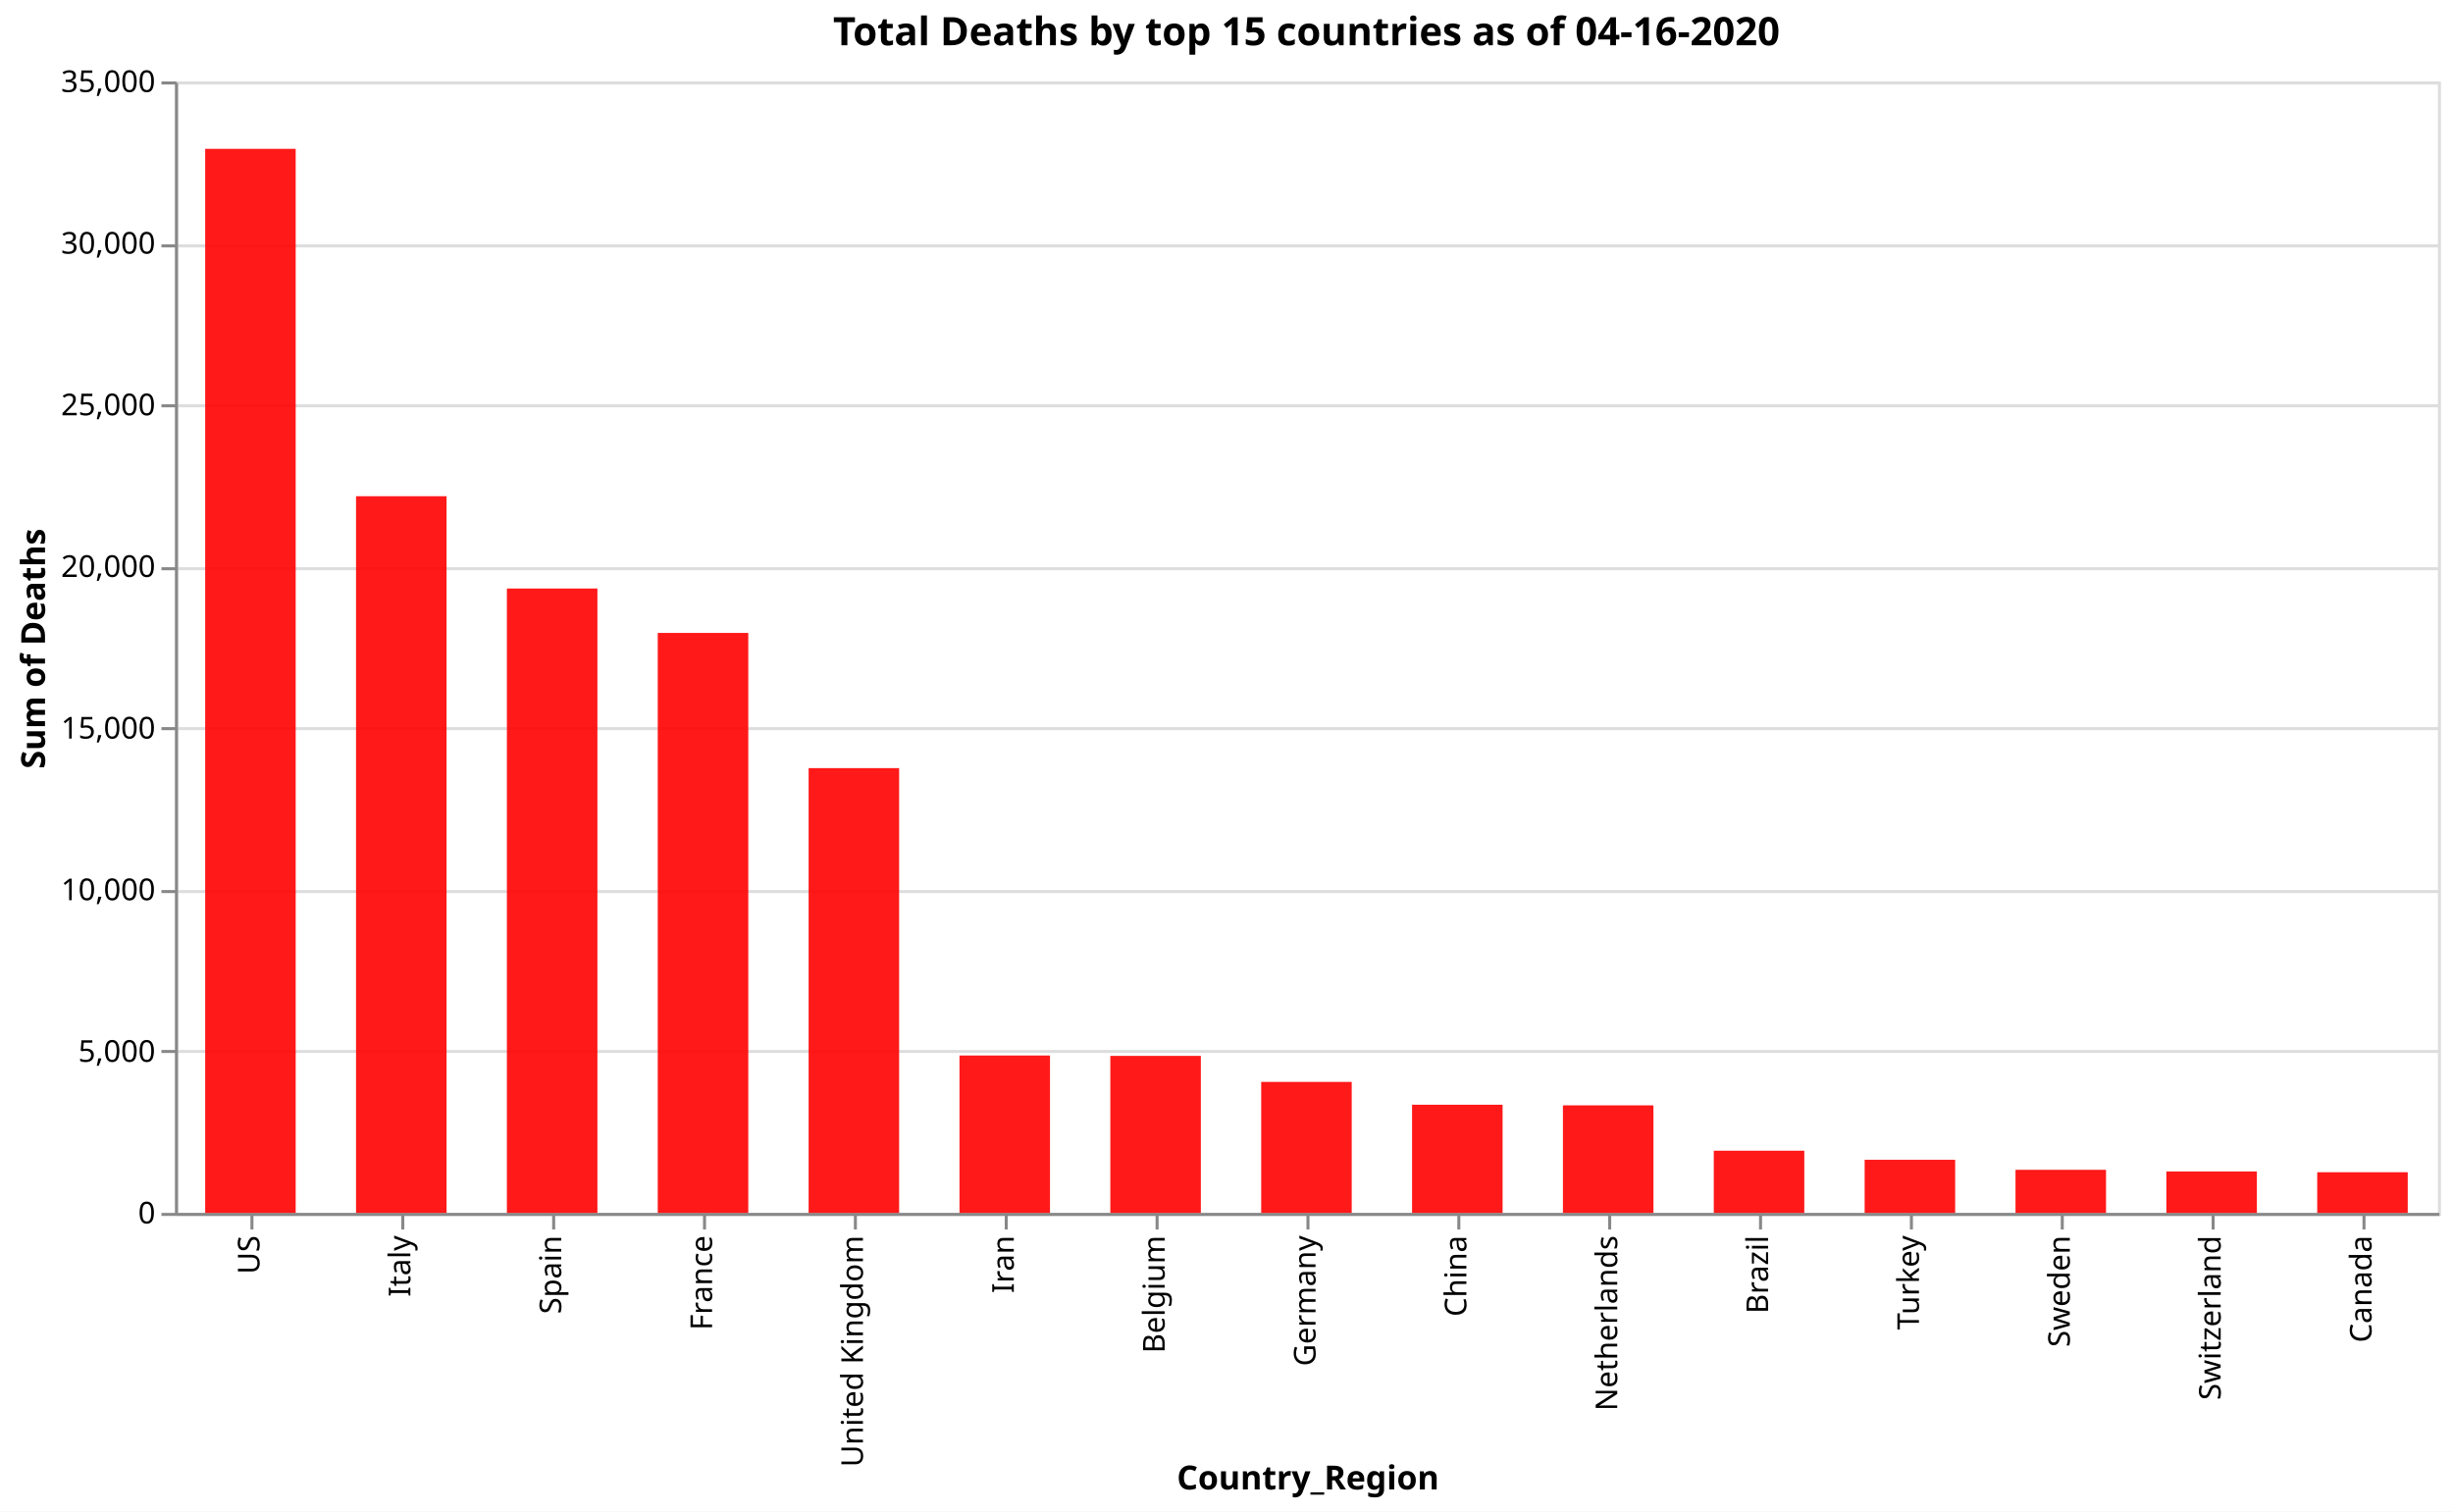
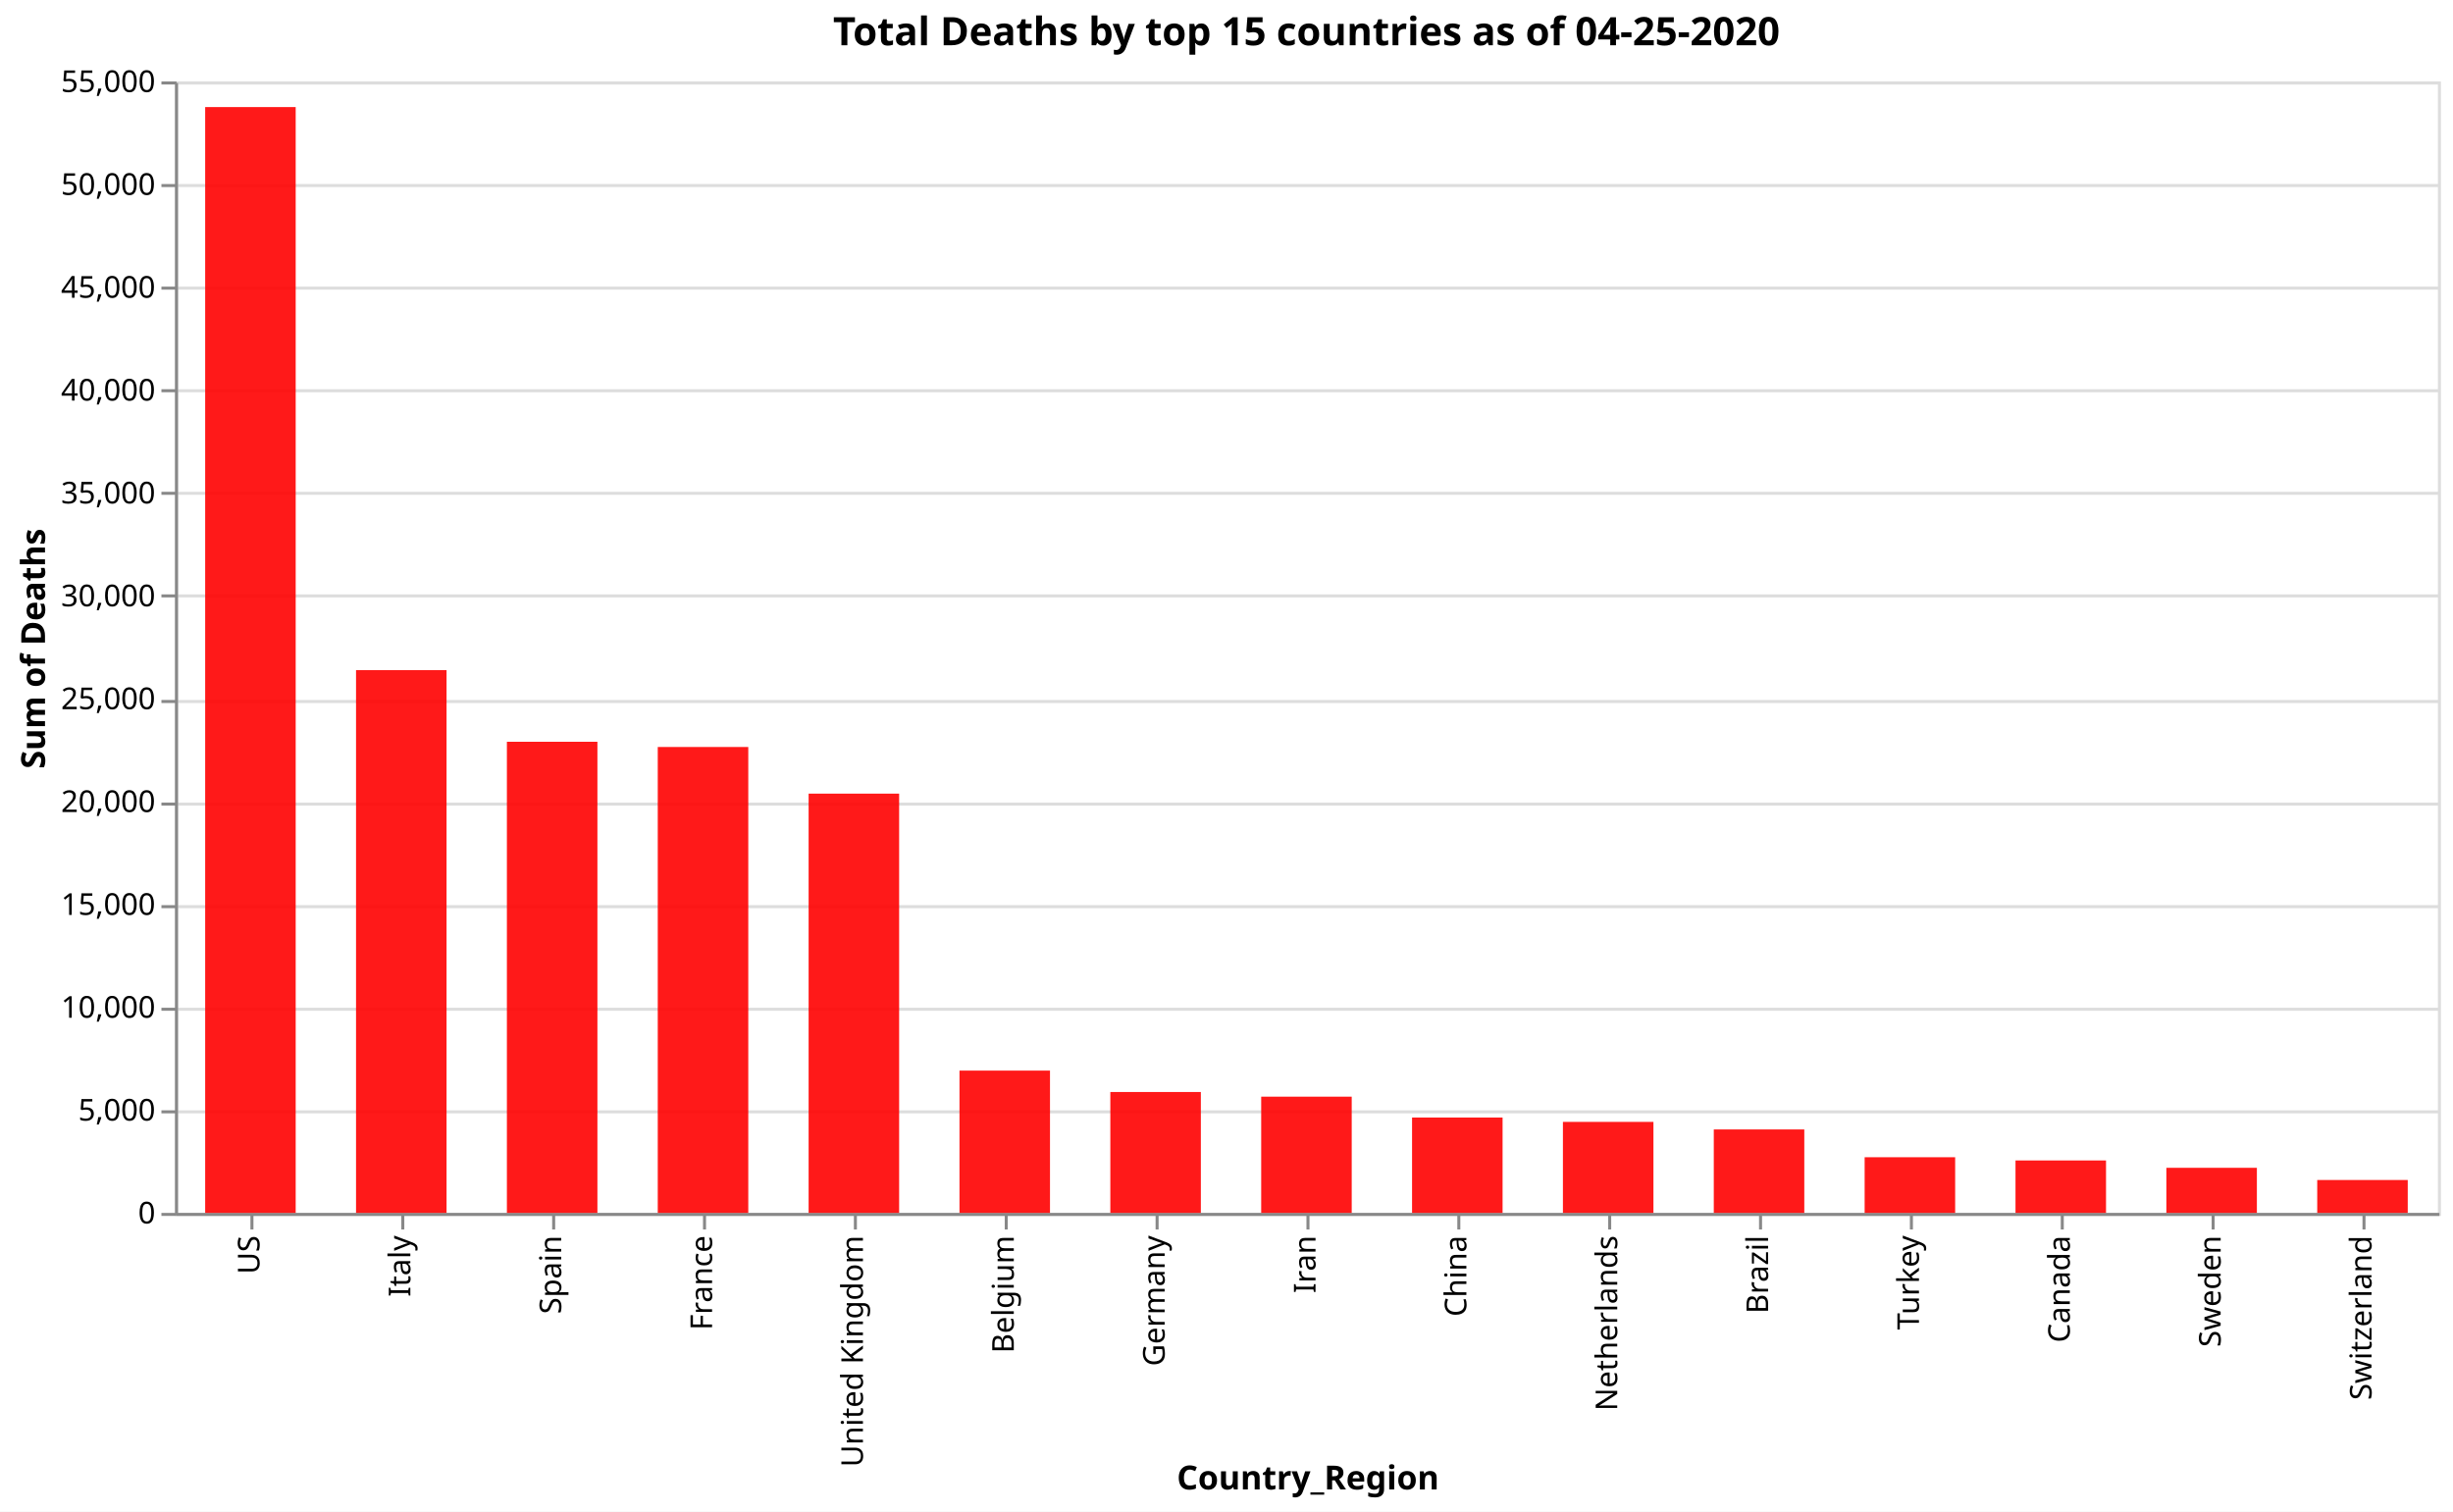
<svg xmlns="http://www.w3.org/2000/svg" class="marks" width="813" height="501" viewBox="0 0 813 501" version="1.1">
  <rect width="813" height="501" style="fill: white;" />
  <g transform="translate(58,27)">
    <g class="mark-group role-frame root">
      <g transform="translate(0,0)">
        <path class="background" d="M0.5,0.5h750v375h-750Z" style="fill: none; stroke: #ddd;" />
        <g>
          <g class="mark-group role-axis">
            <g transform="translate(0.5,0.5)">
              <path class="background" d="M0,0h0v0h0Z" style="pointer-events: none; fill: none;" />
              <g>
                <g class="mark-rule role-axis-grid" style="pointer-events: none;">
                  <line transform="translate(0,375)" x2="750" y2="0" style="fill: none; stroke: #ddd; stroke-width: 1; opacity: 1;" />
-                   <line transform="translate(0,321)" x2="750" y2="0" style="fill: none; stroke: #ddd; stroke-width: 1; opacity: 1;" />
-                   <line transform="translate(0,268)" x2="750" y2="0" style="fill: none; stroke: #ddd; stroke-width: 1; opacity: 1;" />
-                   <line transform="translate(0,214)" x2="750" y2="0" style="fill: none; stroke: #ddd; stroke-width: 1; opacity: 1;" />
-                   <line transform="translate(0,161)" x2="750" y2="0" style="fill: none; stroke: #ddd; stroke-width: 1; opacity: 1;" />
-                   <line transform="translate(0,107)" x2="750" y2="0" style="fill: none; stroke: #ddd; stroke-width: 1; opacity: 1;" />
-                   <line transform="translate(0,54)" x2="750" y2="0" style="fill: none; stroke: #ddd; stroke-width: 1; opacity: 1;" />
+                   <line transform="translate(0,341)" x2="750" y2="0" style="fill: none; stroke: #ddd; stroke-width: 1; opacity: 1;" />
+                   <line transform="translate(0,307)" x2="750" y2="0" style="fill: none; stroke: #ddd; stroke-width: 1; opacity: 1;" />
+                   <line transform="translate(0,273)" x2="750" y2="0" style="fill: none; stroke: #ddd; stroke-width: 1; opacity: 1;" />
+                   <line transform="translate(0,239)" x2="750" y2="0" style="fill: none; stroke: #ddd; stroke-width: 1; opacity: 1;" />
+                   <line transform="translate(0,205)" x2="750" y2="0" style="fill: none; stroke: #ddd; stroke-width: 1; opacity: 1;" />
+                   <line transform="translate(0,170)" x2="750" y2="0" style="fill: none; stroke: #ddd; stroke-width: 1; opacity: 1;" />
+                   <line transform="translate(0,136)" x2="750" y2="0" style="fill: none; stroke: #ddd; stroke-width: 1; opacity: 1;" />
+                   <line transform="translate(0,102)" x2="750" y2="0" style="fill: none; stroke: #ddd; stroke-width: 1; opacity: 1;" />
+                   <line transform="translate(0,68)" x2="750" y2="0" style="fill: none; stroke: #ddd; stroke-width: 1; opacity: 1;" />
+                   <line transform="translate(0,34)" x2="750" y2="0" style="fill: none; stroke: #ddd; stroke-width: 1; opacity: 1;" />
                  <line transform="translate(0,0)" x2="750" y2="0" style="fill: none; stroke: #ddd; stroke-width: 1; opacity: 1;" />
                </g>
              </g>
              <path class="foreground" d="" style="pointer-events: none; display: none; fill: none;" />
            </g>
          </g>
          <g class="mark-group role-axis">
            <g transform="translate(0.5,375.5)">
              <path class="background" d="M0,0h0v0h0Z" style="pointer-events: none; fill: none;" />
              <g>
                <g class="mark-rule role-axis-tick" style="pointer-events: none;">
                  <line transform="translate(25,0)" x2="0" y2="5" style="fill: none; stroke: #888; stroke-width: 1; opacity: 1;" />
                  <line transform="translate(75,0)" x2="0" y2="5" style="fill: none; stroke: #888; stroke-width: 1; opacity: 1;" />
                  <line transform="translate(125,0)" x2="0" y2="5" style="fill: none; stroke: #888; stroke-width: 1; opacity: 1;" />
                  <line transform="translate(175,0)" x2="0" y2="5" style="fill: none; stroke: #888; stroke-width: 1; opacity: 1;" />
                  <line transform="translate(225,0)" x2="0" y2="5" style="fill: none; stroke: #888; stroke-width: 1; opacity: 1;" />
                  <line transform="translate(275,0)" x2="0" y2="5" style="fill: none; stroke: #888; stroke-width: 1; opacity: 1;" />
                  <line transform="translate(325,0)" x2="0" y2="5" style="fill: none; stroke: #888; stroke-width: 1; opacity: 1;" />
                  <line transform="translate(375,0)" x2="0" y2="5" style="fill: none; stroke: #888; stroke-width: 1; opacity: 1;" />
                  <line transform="translate(425,0)" x2="0" y2="5" style="fill: none; stroke: #888; stroke-width: 1; opacity: 1;" />
                  <line transform="translate(475,0)" x2="0" y2="5" style="fill: none; stroke: #888; stroke-width: 1; opacity: 1;" />
                  <line transform="translate(525,0)" x2="0" y2="5" style="fill: none; stroke: #888; stroke-width: 1; opacity: 1;" />
                  <line transform="translate(575,0)" x2="0" y2="5" style="fill: none; stroke: #888; stroke-width: 1; opacity: 1;" />
                  <line transform="translate(625,0)" x2="0" y2="5" style="fill: none; stroke: #888; stroke-width: 1; opacity: 1;" />
                  <line transform="translate(675,0)" x2="0" y2="5" style="fill: none; stroke: #888; stroke-width: 1; opacity: 1;" />
                  <line transform="translate(725,0)" x2="0" y2="5" style="fill: none; stroke: #888; stroke-width: 1; opacity: 1;" />
                </g>
                <g class="mark-text role-axis-label" style="pointer-events: none;">
                  <text text-anchor="end" transform="translate(24.5,7) rotate(270) translate(0,3)" style="font-family: sans-serif; font-size: 10px; fill: #000; opacity: 1;">US</text>
                  <text text-anchor="end" transform="translate(74.5,7) rotate(270) translate(0,3)" style="font-family: sans-serif; font-size: 10px; fill: #000; opacity: 1;">Italy</text>
                  <text text-anchor="end" transform="translate(124.5,7) rotate(270) translate(0,3)" style="font-family: sans-serif; font-size: 10px; fill: #000; opacity: 1;">Spain</text>
                  <text text-anchor="end" transform="translate(174.5,7) rotate(270) translate(0,3)" style="font-family: sans-serif; font-size: 10px; fill: #000; opacity: 1;">France</text>
                  <text text-anchor="end" transform="translate(224.5,7) rotate(270) translate(0,3)" style="font-family: sans-serif; font-size: 10px; fill: #000; opacity: 1;">United Kingdom</text>
-                   <text text-anchor="end" transform="translate(274.5,7) rotate(270) translate(0,3)" style="font-family: sans-serif; font-size: 10px; fill: #000; opacity: 1;">Iran</text>
-                   <text text-anchor="end" transform="translate(324.5,7) rotate(270) translate(0,3)" style="font-family: sans-serif; font-size: 10px; fill: #000; opacity: 1;">Belgium</text>
-                   <text text-anchor="end" transform="translate(374.5,7) rotate(270) translate(0,3)" style="font-family: sans-serif; font-size: 10px; fill: #000; opacity: 1;">Germany</text>
+                   <text text-anchor="end" transform="translate(274.5,7) rotate(270) translate(0,3)" style="font-family: sans-serif; font-size: 10px; fill: #000; opacity: 1;">Belgium</text>
+                   <text text-anchor="end" transform="translate(324.5,7) rotate(270) translate(0,3)" style="font-family: sans-serif; font-size: 10px; fill: #000; opacity: 1;">Germany</text>
+                   <text text-anchor="end" transform="translate(374.5,7) rotate(270) translate(0,3)" style="font-family: sans-serif; font-size: 10px; fill: #000; opacity: 1;">Iran</text>
                  <text text-anchor="end" transform="translate(424.5,7) rotate(270) translate(0,3)" style="font-family: sans-serif; font-size: 10px; fill: #000; opacity: 1;">China</text>
                  <text text-anchor="end" transform="translate(474.5,7) rotate(270) translate(0,3)" style="font-family: sans-serif; font-size: 10px; fill: #000; opacity: 1;">Netherlands</text>
                  <text text-anchor="end" transform="translate(524.5,7) rotate(270) translate(0,3)" style="font-family: sans-serif; font-size: 10px; fill: #000; opacity: 1;">Brazil</text>
                  <text text-anchor="end" transform="translate(574.5,7) rotate(270) translate(0,3)" style="font-family: sans-serif; font-size: 10px; fill: #000; opacity: 1;">Turkey</text>
-                   <text text-anchor="end" transform="translate(624.5,7) rotate(270) translate(0,3)" style="font-family: sans-serif; font-size: 10px; fill: #000; opacity: 1;">Sweden</text>
-                   <text text-anchor="end" transform="translate(674.5,7) rotate(270) translate(0,3)" style="font-family: sans-serif; font-size: 10px; fill: #000; opacity: 1;">Switzerland</text>
-                   <text text-anchor="end" transform="translate(724.5,7) rotate(270) translate(0,3)" style="font-family: sans-serif; font-size: 10px; fill: #000; opacity: 1;">Canada</text>
+                   <text text-anchor="end" transform="translate(624.5,7) rotate(270) translate(0,3)" style="font-family: sans-serif; font-size: 10px; fill: #000; opacity: 1;">Canada</text>
+                   <text text-anchor="end" transform="translate(674.5,7) rotate(270) translate(0,3)" style="font-family: sans-serif; font-size: 10px; fill: #000; opacity: 1;">Sweden</text>
+                   <text text-anchor="end" transform="translate(724.5,7) rotate(270) translate(0,3)" style="font-family: sans-serif; font-size: 10px; fill: #000; opacity: 1;">Switzerland</text>
                </g>
                <g class="mark-rule role-axis-domain" style="pointer-events: none;">
                  <line transform="translate(0,0)" x2="750" y2="0" style="fill: none; stroke: #888; stroke-width: 1; opacity: 1;" />
                </g>
                <g class="mark-text role-axis-title" style="pointer-events: none;">
                  <text text-anchor="middle" transform="translate(375,91.15234)" style="font-family: sans-serif; font-size: 11px; font-weight: bold; fill: #000; opacity: 1;">Country_Region</text>
                </g>
              </g>
              <path class="foreground" d="" style="pointer-events: none; display: none; fill: none;" />
            </g>
          </g>
          <g class="mark-group role-axis">
            <g transform="translate(0.5,0.5)">
              <path class="background" d="M0,0h0v0h0Z" style="pointer-events: none; fill: none;" />
              <g>
                <g class="mark-rule role-axis-tick" style="pointer-events: none;">
                  <line transform="translate(0,375)" x2="-5" y2="0" style="fill: none; stroke: #888; stroke-width: 1; opacity: 1;" />
-                   <line transform="translate(0,321)" x2="-5" y2="0" style="fill: none; stroke: #888; stroke-width: 1; opacity: 1;" />
-                   <line transform="translate(0,268)" x2="-5" y2="0" style="fill: none; stroke: #888; stroke-width: 1; opacity: 1;" />
-                   <line transform="translate(0,214)" x2="-5" y2="0" style="fill: none; stroke: #888; stroke-width: 1; opacity: 1;" />
-                   <line transform="translate(0,161)" x2="-5" y2="0" style="fill: none; stroke: #888; stroke-width: 1; opacity: 1;" />
-                   <line transform="translate(0,107)" x2="-5" y2="0" style="fill: none; stroke: #888; stroke-width: 1; opacity: 1;" />
-                   <line transform="translate(0,54)" x2="-5" y2="0" style="fill: none; stroke: #888; stroke-width: 1; opacity: 1;" />
+                   <line transform="translate(0,341)" x2="-5" y2="0" style="fill: none; stroke: #888; stroke-width: 1; opacity: 1;" />
+                   <line transform="translate(0,307)" x2="-5" y2="0" style="fill: none; stroke: #888; stroke-width: 1; opacity: 1;" />
+                   <line transform="translate(0,273)" x2="-5" y2="0" style="fill: none; stroke: #888; stroke-width: 1; opacity: 1;" />
+                   <line transform="translate(0,239)" x2="-5" y2="0" style="fill: none; stroke: #888; stroke-width: 1; opacity: 1;" />
+                   <line transform="translate(0,205)" x2="-5" y2="0" style="fill: none; stroke: #888; stroke-width: 1; opacity: 1;" />
+                   <line transform="translate(0,170)" x2="-5" y2="0" style="fill: none; stroke: #888; stroke-width: 1; opacity: 1;" />
+                   <line transform="translate(0,136)" x2="-5" y2="0" style="fill: none; stroke: #888; stroke-width: 1; opacity: 1;" />
+                   <line transform="translate(0,102)" x2="-5" y2="0" style="fill: none; stroke: #888; stroke-width: 1; opacity: 1;" />
+                   <line transform="translate(0,68)" x2="-5" y2="0" style="fill: none; stroke: #888; stroke-width: 1; opacity: 1;" />
+                   <line transform="translate(0,34)" x2="-5" y2="0" style="fill: none; stroke: #888; stroke-width: 1; opacity: 1;" />
                  <line transform="translate(0,0)" x2="-5" y2="0" style="fill: none; stroke: #888; stroke-width: 1; opacity: 1;" />
                </g>
                <g class="mark-text role-axis-label" style="pointer-events: none;">
                  <text text-anchor="end" transform="translate(-7,378)" style="font-family: sans-serif; font-size: 10px; fill: #000; opacity: 1;">0</text>
-                   <text text-anchor="end" transform="translate(-7,324.4286)" style="font-family: sans-serif; font-size: 10px; fill: #000; opacity: 1;">5,000</text>
-                   <text text-anchor="end" transform="translate(-7,270.8571)" style="font-family: sans-serif; font-size: 10px; fill: #000; opacity: 1;">10,000</text>
-                   <text text-anchor="end" transform="translate(-7,217.2857)" style="font-family: sans-serif; font-size: 10px; fill: #000; opacity: 1;">15,000</text>
-                   <text text-anchor="end" transform="translate(-7,163.7143)" style="font-family: sans-serif; font-size: 10px; fill: #000; opacity: 1;">20,000</text>
-                   <text text-anchor="end" transform="translate(-7,110.1429)" style="font-family: sans-serif; font-size: 10px; fill: #000; opacity: 1;">25,000</text>
-                   <text text-anchor="end" transform="translate(-7,56.57143)" style="font-family: sans-serif; font-size: 10px; fill: #000; opacity: 1;">30,000</text>
-                   <text text-anchor="end" transform="translate(-7,3)" style="font-family: sans-serif; font-size: 10px; fill: #000; opacity: 1;">35,000</text>
+                   <text text-anchor="end" transform="translate(-7,343.9091)" style="font-family: sans-serif; font-size: 10px; fill: #000; opacity: 1;">5,000</text>
+                   <text text-anchor="end" transform="translate(-7,309.8182)" style="font-family: sans-serif; font-size: 10px; fill: #000; opacity: 1;">10,000</text>
+                   <text text-anchor="end" transform="translate(-7,275.7273)" style="font-family: sans-serif; font-size: 10px; fill: #000; opacity: 1;">15,000</text>
+                   <text text-anchor="end" transform="translate(-7,241.6364)" style="font-family: sans-serif; font-size: 10px; fill: #000; opacity: 1;">20,000</text>
+                   <text text-anchor="end" transform="translate(-7,207.5455)" style="font-family: sans-serif; font-size: 10px; fill: #000; opacity: 1;">25,000</text>
+                   <text text-anchor="end" transform="translate(-7,173.4545)" style="font-family: sans-serif; font-size: 10px; fill: #000; opacity: 1;">30,000</text>
+                   <text text-anchor="end" transform="translate(-7,139.3636)" style="font-family: sans-serif; font-size: 10px; fill: #000; opacity: 1;">35,000</text>
+                   <text text-anchor="end" transform="translate(-7,105.2727)" style="font-family: sans-serif; font-size: 10px; fill: #000; opacity: 1;">40,000</text>
+                   <text text-anchor="end" transform="translate(-7,71.18182)" style="font-family: sans-serif; font-size: 10px; fill: #000; opacity: 1;">45,000</text>
+                   <text text-anchor="end" transform="translate(-7,37.09091)" style="font-family: sans-serif; font-size: 10px; fill: #000; opacity: 1;">50,000</text>
+                   <text text-anchor="end" transform="translate(-7,3)" style="font-family: sans-serif; font-size: 10px; fill: #000; opacity: 1;">55,000</text>
                </g>
                <g class="mark-rule role-axis-domain" style="pointer-events: none;">
                  <line transform="translate(0,375)" x2="0" y2="-375" style="fill: none; stroke: #888; stroke-width: 1; opacity: 1;" />
                </g>
                <g class="mark-text role-axis-title" style="pointer-events: none;">
                  <text text-anchor="middle" transform="translate(-41.58594,187.5) rotate(-90) translate(0,-2)" style="font-family: sans-serif; font-size: 11px; font-weight: bold; fill: #000; opacity: 1;">Sum of Deaths</text>
                </g>
              </g>
              <path class="foreground" d="" style="pointer-events: none; display: none; fill: none;" />
            </g>
          </g>
          <g class="mark-rect role-mark marks">
-             <path d="M10,22.329h30v352.671h-30Z" style="fill: red; opacity: 0.9;" />
-             <path d="M710,361.521h30v13.479h-30Z" style="fill: red; opacity: 0.9;" />
-             <path d="M210,227.582h30v147.418h-30Z" style="fill: red; opacity: 0.9;" />
-             <path d="M410,339.15h30v35.85h-30Z" style="fill: red; opacity: 0.9;" />
-             <path d="M460,339.354h30v35.646h-30Z" style="fill: red; opacity: 0.9;" />
-             <path d="M160,182.775h30v192.225h-30Z" style="fill: red; opacity: 0.9;" />
-             <path d="M310,322.961h30v52.039h-30Z" style="fill: red; opacity: 0.9;" />
-             <path d="M510,354.386h30v20.614h-30Z" style="fill: red; opacity: 0.9;" />
-             <path d="M360,331.586h30v43.414h-30Z" style="fill: red; opacity: 0.9;" />
-             <path d="M260,322.832h30v52.168h-30Z" style="fill: red; opacity: 0.9;" />
-             <path d="M60,137.464h30v237.536h-30Z" style="fill: red; opacity: 0.9;" />
-             <path d="M110,168.054h30v206.946h-30Z" style="fill: red; opacity: 0.9;" />
-             <path d="M610,360.718h30v14.282h-30Z" style="fill: red; opacity: 0.9;" />
-             <path d="M660,361.275h30v13.725h-30Z" style="fill: red; opacity: 0.9;" />
-             <path d="M560,357.396h30v17.604h-30Z" style="fill: red; opacity: 0.9;" />
+             <path d="M10,8.489h30v366.511h-30Z" style="fill: red; opacity: 0.9;" />
+             <path d="M610,357.62h30v17.38h-30Z" style="fill: red; opacity: 0.9;" />
+             <path d="M210,236.039h30v138.961h-30Z" style="fill: red; opacity: 0.9;" />
+             <path d="M410,343.391h30v31.609h-30Z" style="fill: red; opacity: 0.9;" />
+             <path d="M460,344.836h30v30.164h-30Z" style="fill: red; opacity: 0.9;" />
+             <path d="M160,220.582h30v154.418h-30Z" style="fill: red; opacity: 0.9;" />
+             <path d="M260,327.839h30v47.161h-30Z" style="fill: red; opacity: 0.9;" />
+             <path d="M510,347.339h30v27.661h-30Z" style="fill: red; opacity: 0.9;" />
+             <path d="M310,334.93h30v40.07h-30Z" style="fill: red; opacity: 0.9;" />
+             <path d="M360,336.477h30v38.523h-30Z" style="fill: red; opacity: 0.9;" />
+             <path d="M60,195.109h30v179.891h-30Z" style="fill: red; opacity: 0.9;" />
+             <path d="M110,218.85h30v156.15h-30Z" style="fill: red; opacity: 0.9;" />
+             <path d="M660,360.055h30v14.945h-30Z" style="fill: red; opacity: 0.9;" />
+             <path d="M710,364.098h30v10.902h-30Z" style="fill: red; opacity: 0.9;" />
+             <path d="M560,356.55h30v18.45h-30Z" style="fill: red; opacity: 0.9;" />
          </g>
          <g class="mark-group role-title">
            <g transform="translate(375,-22)">
              <path class="background" d="M0,0h0v0h0Z" style="pointer-events: none; fill: none;" />
              <g>
                <g class="mark-text role-title-text" style="pointer-events: none;">
-                   <text text-anchor="middle" transform="translate(0,10)" style="font-family: sans-serif; font-size: 13px; font-weight: bold; fill: #000; opacity: 1;">Total Deaths by top 15 countries as of 04-16-2020</text>
+                   <text text-anchor="middle" transform="translate(0,10)" style="font-family: sans-serif; font-size: 13px; font-weight: bold; fill: #000; opacity: 1;">Total Deaths by top 15 countries as of 04-25-2020</text>
                </g>
              </g>
              <path class="foreground" d="" style="pointer-events: none; display: none; fill: none;" />
            </g>
          </g>
        </g>
        <path class="foreground" d="" style="display: none; fill: none;" />
      </g>
    </g>
  </g>
</svg>
